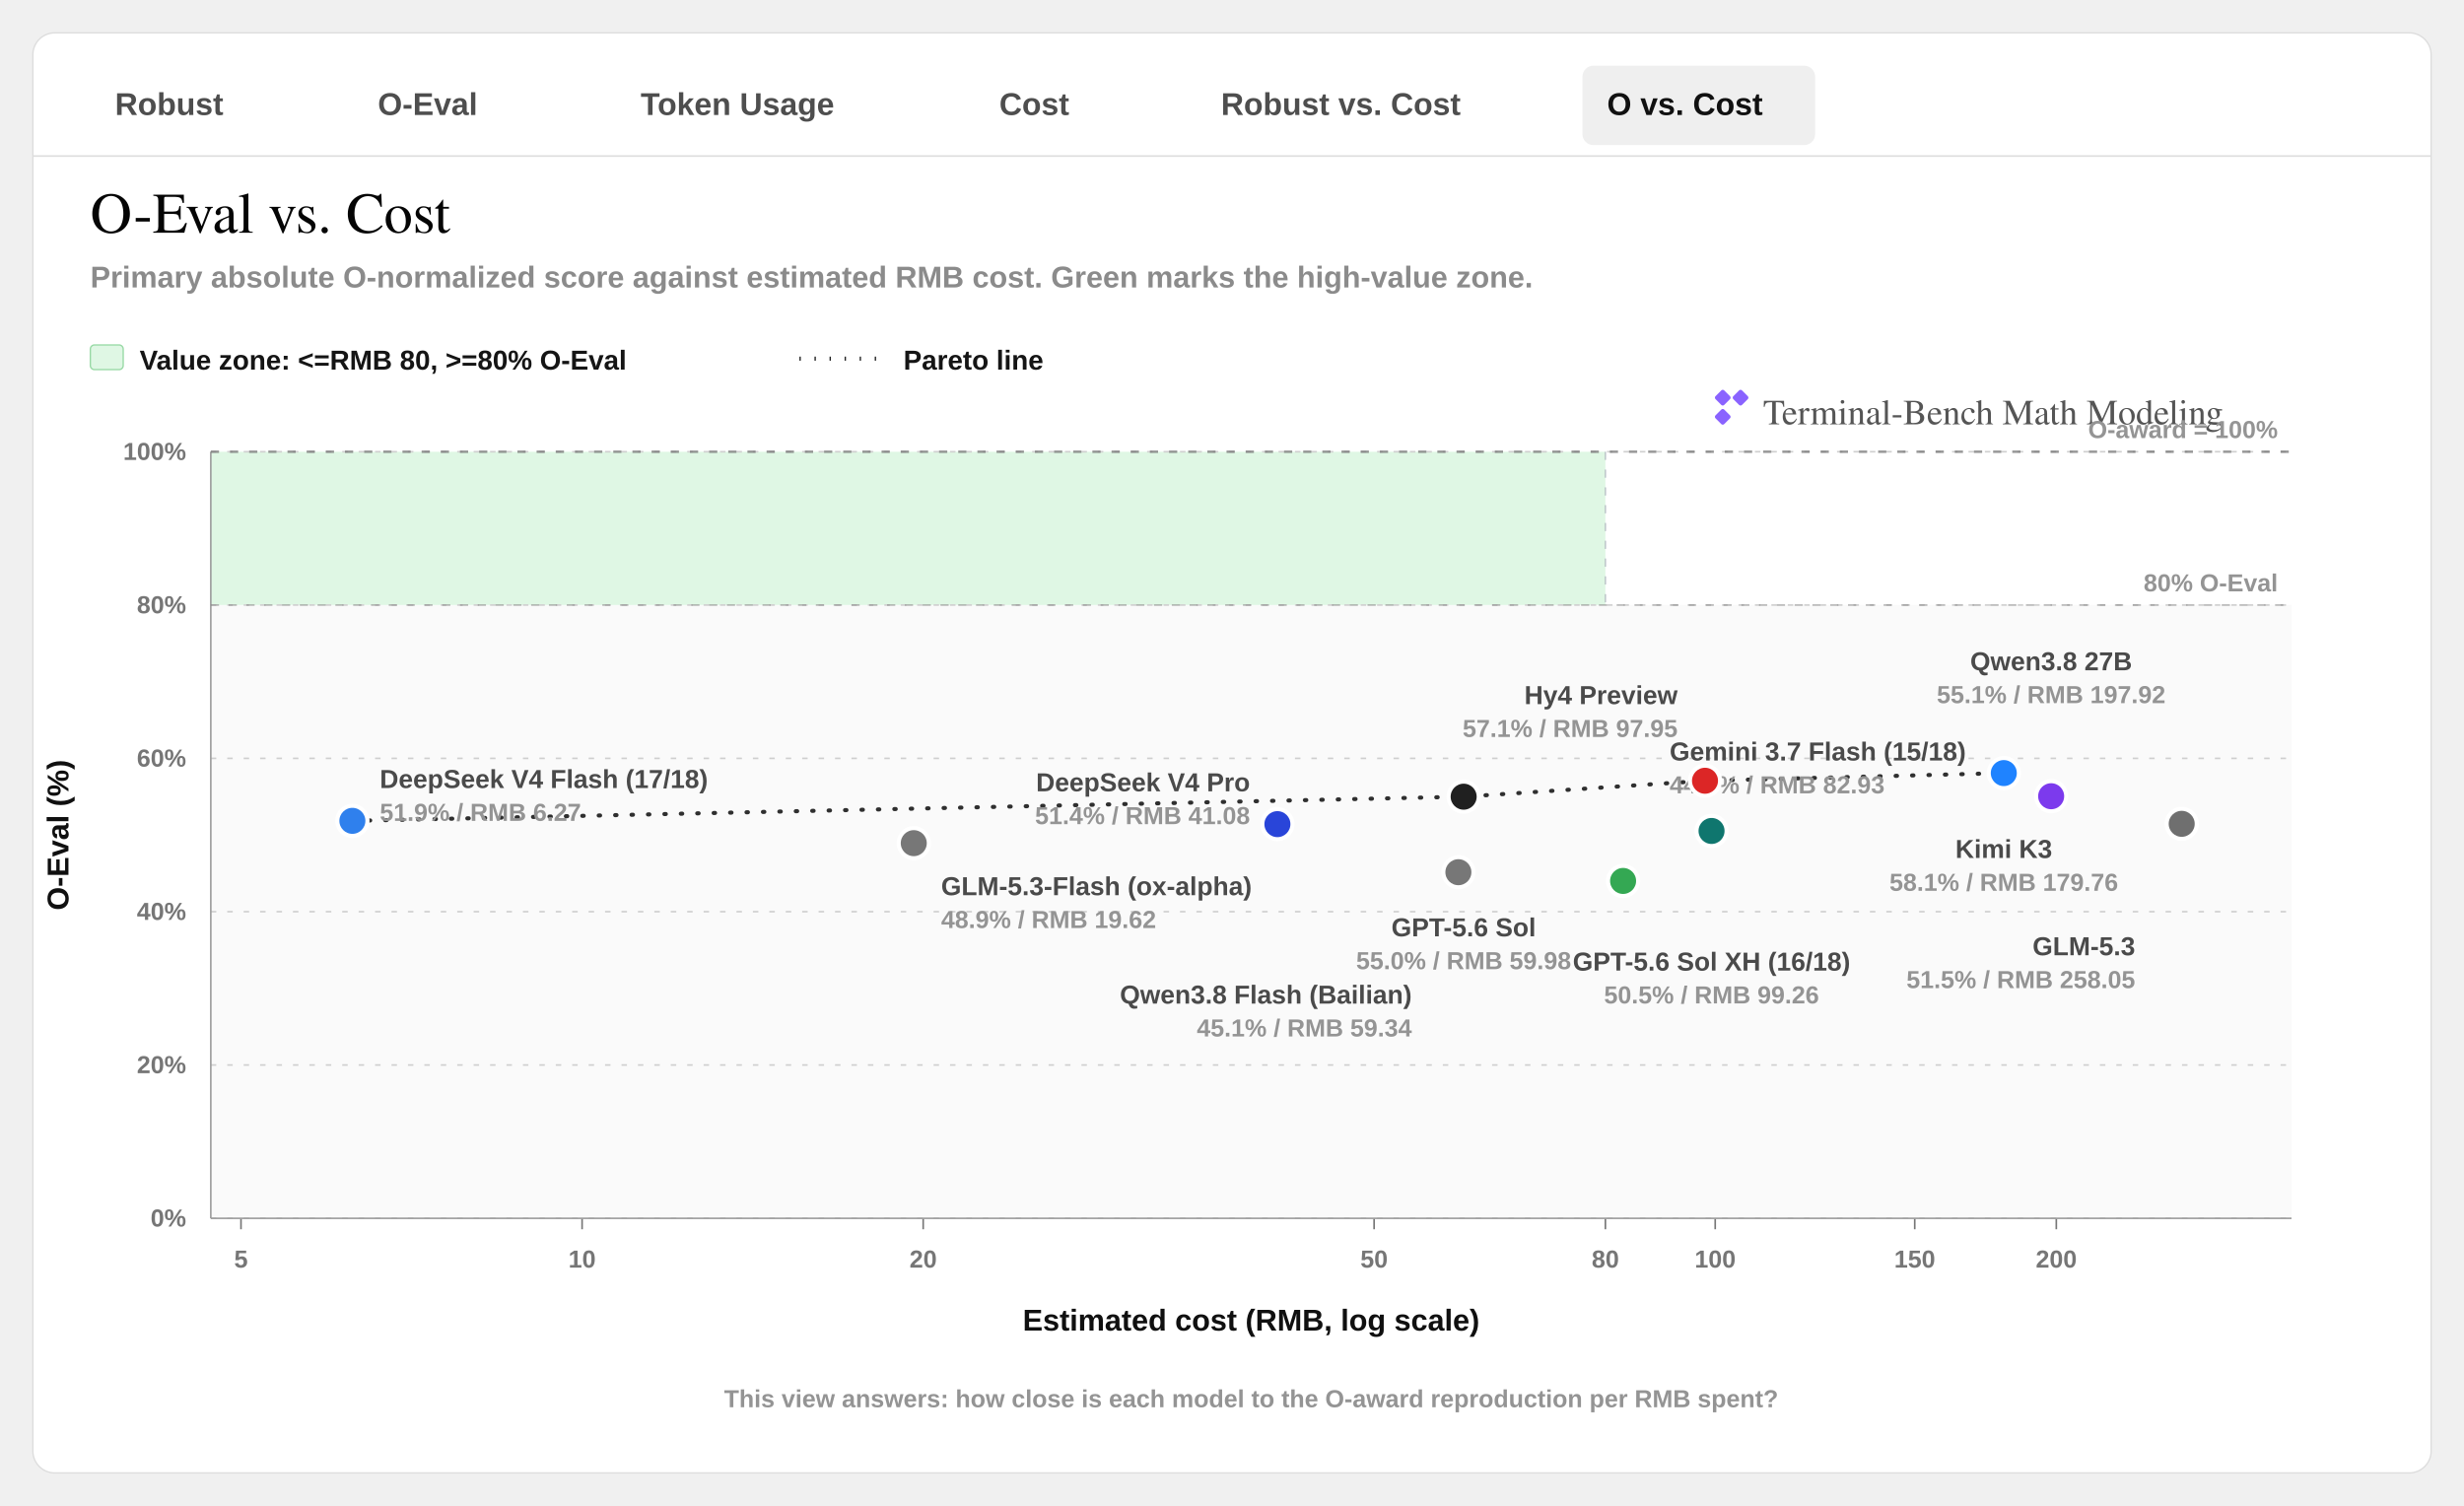
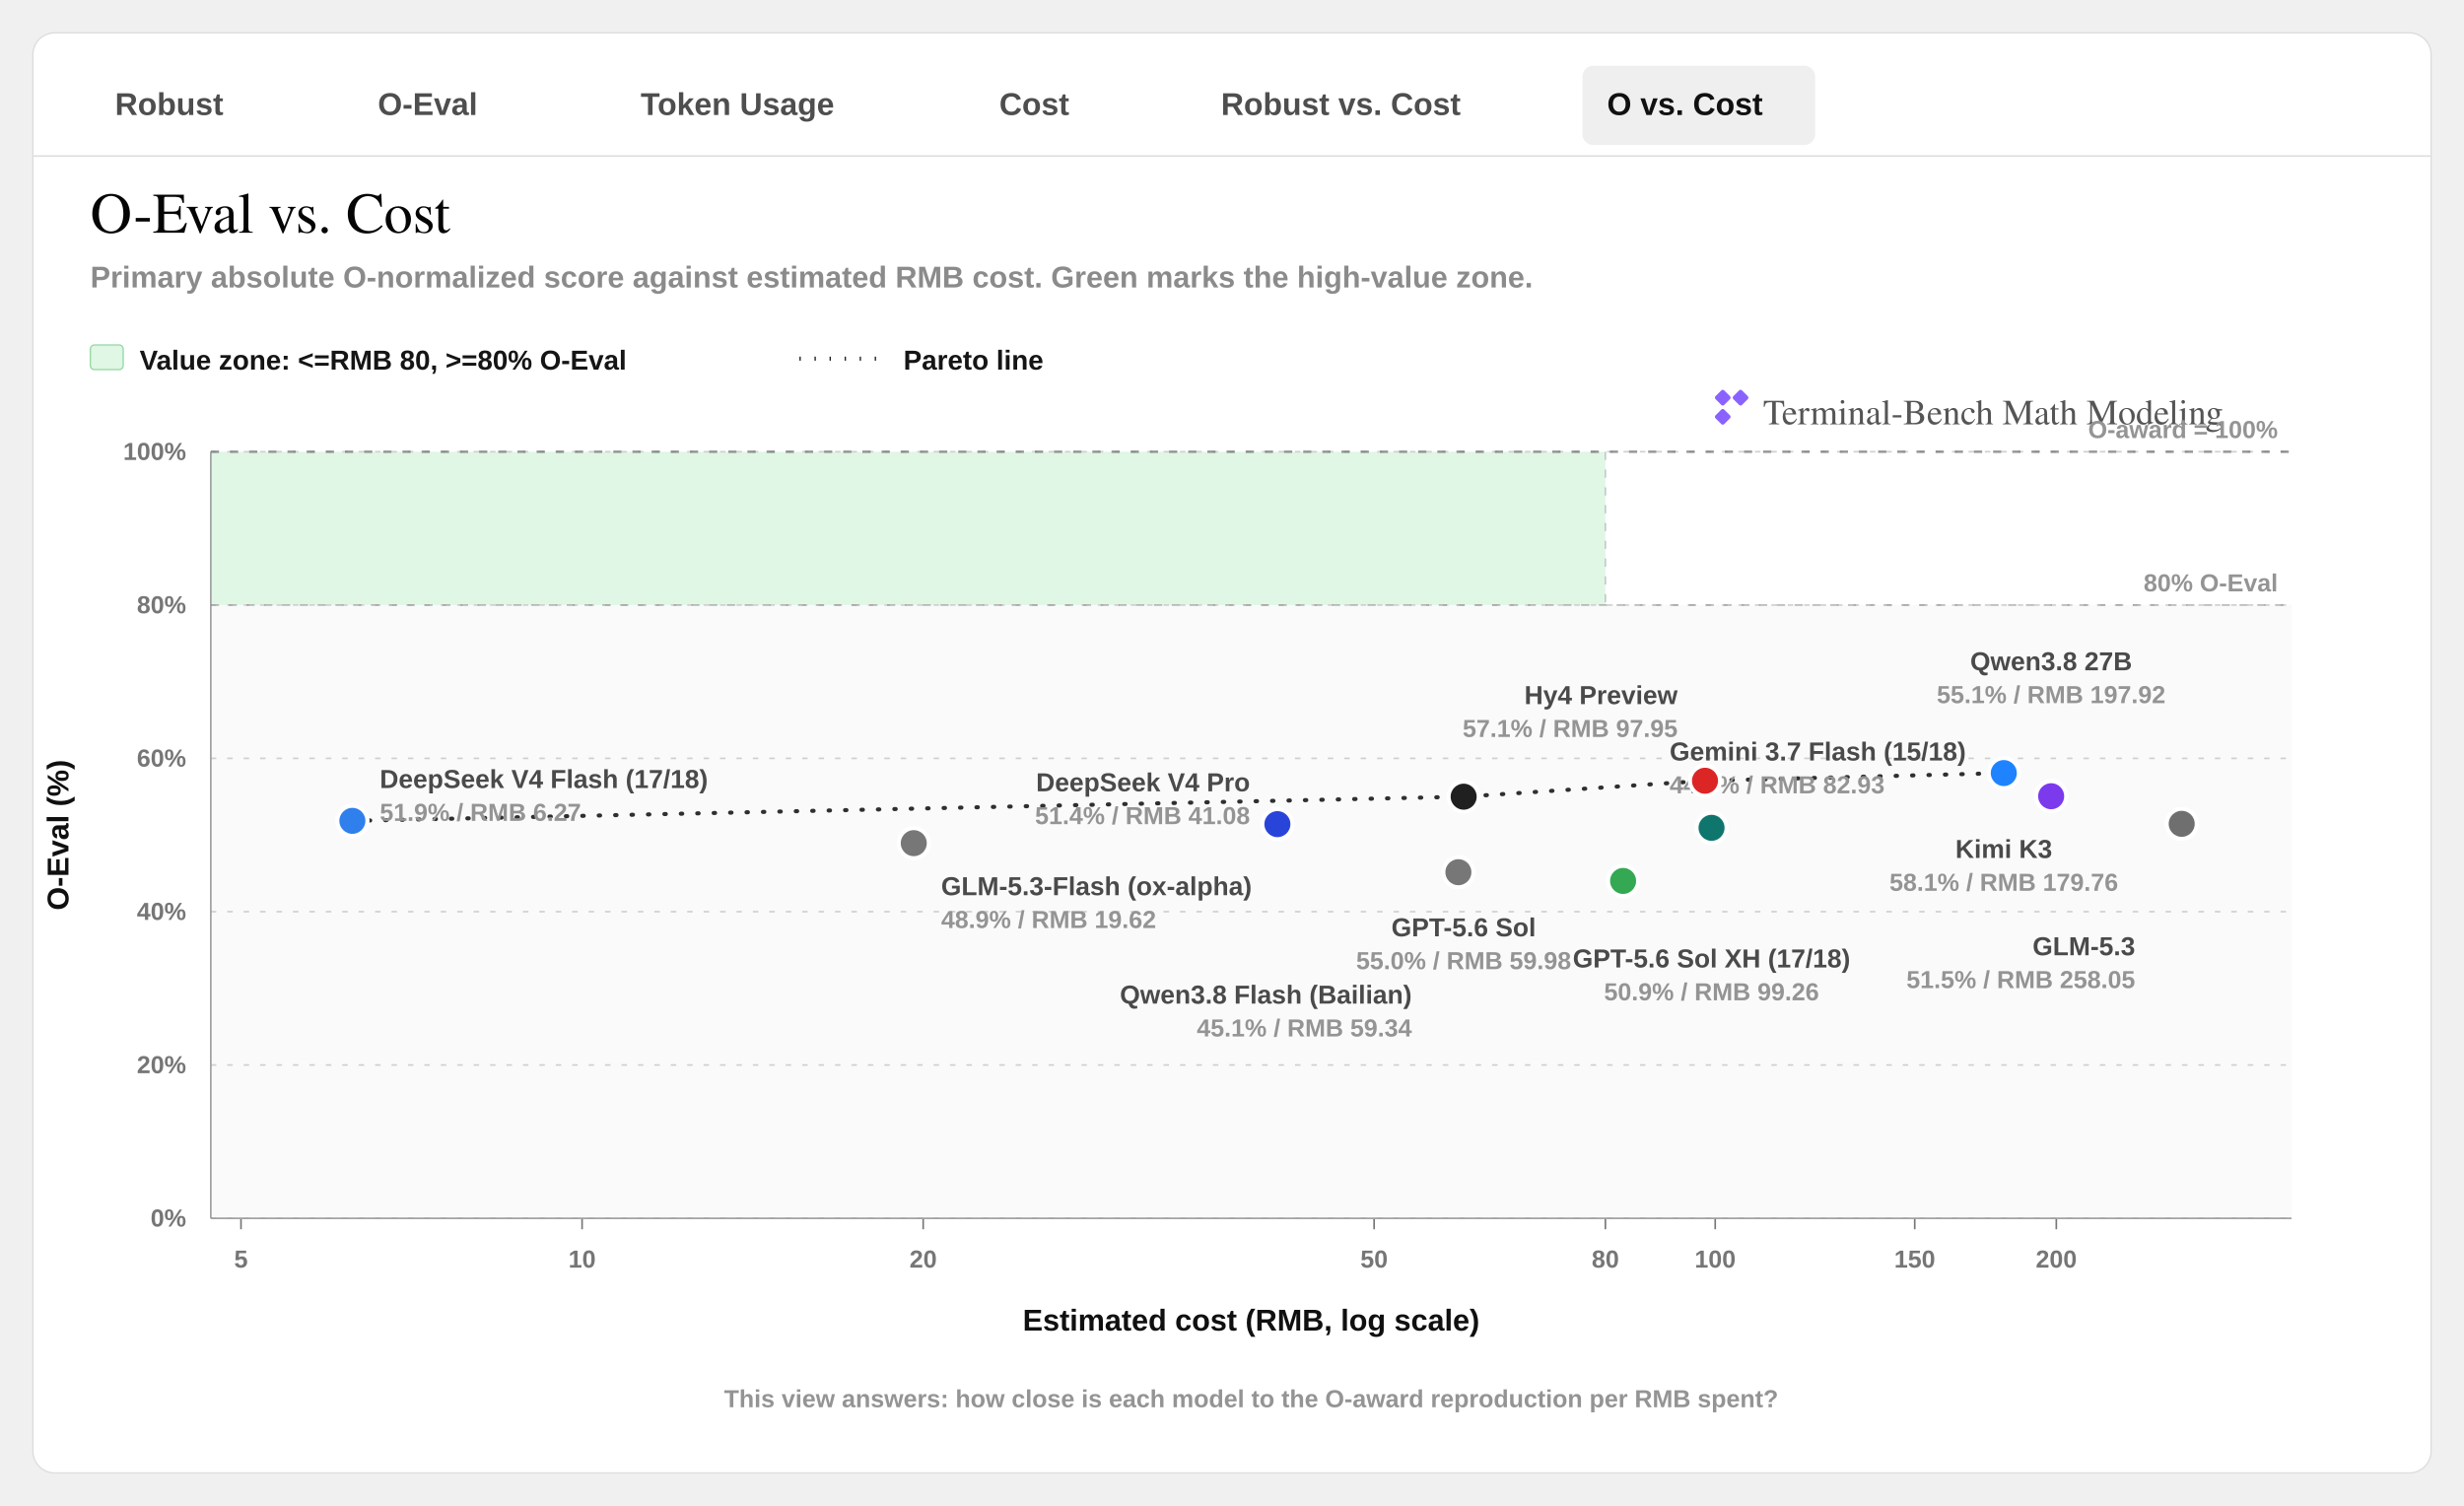
<svg xmlns="http://www.w3.org/2000/svg" width="1800" height="1100" viewBox="0 0 1800 1100" role="img">
  <style>
      .title { font-family: Georgia, Times, serif; font-size: 42px; fill: #050505; }
      .subtitle { font-family: Arial, Helvetica, sans-serif; font-size: 22px; fill: #8b8b8b; font-weight: 650; }
      .tab { font-family: Arial, Helvetica, sans-serif; font-size: 23px; fill: #4e4e4e; font-weight: 760; }
      .tab-active { fill: #111111; }
      .axis { font-family: Arial, Helvetica, sans-serif; font-size: 18px; fill: #767676; font-weight: 600; }
      .axis-title { font-family: Arial, Helvetica, sans-serif; font-size: 22px; fill: #101010; font-weight: 720; }
      .legend { font-family: Arial, Helvetica, sans-serif; font-size: 20px; fill: #151515; font-weight: 680; }
      .x-label { font-family: Arial, Helvetica, sans-serif; font-size: 18px; fill: #151515; font-weight: 650; }
      .bar-label { font-family: Arial, Helvetica, sans-serif; font-size: 22px; fill: #ffffff; font-weight: 800; }
      .top-label { font-family: Arial, Helvetica, sans-serif; font-size: 19px; fill: #939393; font-weight: 750; }
      .small-note { font-family: Arial, Helvetica, sans-serif; font-size: 18px; fill: #949494; font-weight: 650; }
      .point-label { font-family: Arial, Helvetica, sans-serif; font-size: 19px; fill: #4a4a4a; font-weight: 700; }
      .brand { font-family: Georgia, Times, serif; font-size: 26px; fill: #555555; }
    </style>
  <rect x="24.00" y="24.00" width="1752.00" height="1052.00" fill="#ffffff" stroke="#dddddd" rx="16.00" />
  <text x="84.00" y="84.00" text-anchor="start" class="tab">Robust</text>
  <text x="276.00" y="84.00" text-anchor="start" class="tab">O-Eval</text>
  <text x="468.00" y="84.00" text-anchor="start" class="tab">Token Usage</text>
  <text x="730.00" y="84.00" text-anchor="start" class="tab">Cost</text>
  <text x="892.00" y="84.00" text-anchor="start" class="tab">Robust vs. Cost</text>
  <rect x="1156.00" y="48.00" width="170.00" height="58.00" fill="#efefef" rx="8.00" />
  <text x="1174.00" y="84.00" text-anchor="start" class="tab tab-active">O vs. Cost</text>
  <line x1="24.00" y1="114.00" x2="1776.00" y2="114.00" stroke="#dddddd" stroke-width="1.20" />
  <text x="66.00" y="170.00" text-anchor="start" class="title">O-Eval vs. Cost</text>
  <text x="66.00" y="210.00" text-anchor="start" class="subtitle">Primary absolute O-normalized score against estimated RMB cost. Green marks the high-value zone.</text>
  <rect x="66.00" y="252.00" width="24.00" height="18.00" fill="#dff7e4" stroke="#98d9a5" rx="3.00" />
  <text x="102.00" y="270.00" text-anchor="start" class="legend">Value zone: &lt;=RMB 80, &gt;=80% O-Eval</text>
  <line x1="584.00" y1="262.00" x2="644.00" y2="262.00" stroke="#222222" stroke-width="3.00" stroke-dasharray="1 10" />
  <text x="660.00" y="270.00" text-anchor="start" class="legend">Pareto line</text>
  <rect x="1254.00" y="286.00" width="9" height="9" rx="1.5" fill="#8a63ff" transform="rotate(-45 1258.50 290.50)" />
  <rect x="1267.00" y="286.00" width="9" height="9" rx="1.5" fill="#8a63ff" transform="rotate(-45 1271.50 290.50)" />
  <rect x="1254.00" y="300.00" width="9" height="9" rx="1.5" fill="#8a63ff" transform="rotate(-45 1258.50 304.50)" />
  <text x="1288.00" y="310.00" text-anchor="start" class="brand">Terminal-Bench Math Modeling</text>
  <rect x="154.00" y="330.00" width="1018.77" height="112.00" fill="#dff7e4" />
  <line x1="1172.77" y1="330.00" x2="1172.77" y2="890.00" stroke="#9ca3af" stroke-width="1.20" stroke-dasharray="6 7" opacity="0.550" />
  <rect x="154.00" y="442.00" width="1520.00" height="448.00" fill="#fafafa" />
  <line x1="154.00" y1="890.00" x2="1674.00" y2="890.00" stroke="#cfcfcf" stroke-width="1.20" stroke-dasharray="4 8" />
  <text x="136.00" y="896.00" text-anchor="end" class="axis">0%</text>
  <line x1="154.00" y1="778.00" x2="1674.00" y2="778.00" stroke="#cfcfcf" stroke-width="1.20" stroke-dasharray="4 8" />
  <text x="136.00" y="784.00" text-anchor="end" class="axis">20%</text>
  <line x1="154.00" y1="666.00" x2="1674.00" y2="666.00" stroke="#cfcfcf" stroke-width="1.20" stroke-dasharray="4 8" />
  <text x="136.00" y="672.00" text-anchor="end" class="axis">40%</text>
  <line x1="154.00" y1="554.00" x2="1674.00" y2="554.00" stroke="#cfcfcf" stroke-width="1.20" stroke-dasharray="4 8" />
  <text x="136.00" y="560.00" text-anchor="end" class="axis">60%</text>
  <line x1="154.00" y1="442.00" x2="1674.00" y2="442.00" stroke="#cfcfcf" stroke-width="1.20" stroke-dasharray="4 8" />
  <text x="136.00" y="448.00" text-anchor="end" class="axis">80%</text>
  <line x1="154.00" y1="330.00" x2="1674.00" y2="330.00" stroke="#cfcfcf" stroke-width="1.20" stroke-dasharray="4 8" />
  <text x="136.00" y="336.00" text-anchor="end" class="axis">100%</text>
  <line x1="176.05" y1="890.00" x2="176.05" y2="898.00" stroke="#777777" stroke-width="1.20" />
  <text x="176.05" y="926.00" text-anchor="middle" class="axis">5</text>
  <line x1="425.23" y1="890.00" x2="425.23" y2="898.00" stroke="#777777" stroke-width="1.20" />
  <text x="425.23" y="926.00" text-anchor="middle" class="axis">10</text>
  <line x1="674.41" y1="890.00" x2="674.41" y2="898.00" stroke="#777777" stroke-width="1.20" />
  <text x="674.41" y="926.00" text-anchor="middle" class="axis">20</text>
  <line x1="1003.81" y1="890.00" x2="1003.81" y2="898.00" stroke="#777777" stroke-width="1.20" />
  <text x="1003.81" y="926.00" text-anchor="middle" class="axis">50</text>
  <line x1="1172.77" y1="890.00" x2="1172.77" y2="898.00" stroke="#777777" stroke-width="1.20" />
  <text x="1172.77" y="926.00" text-anchor="middle" class="axis">80</text>
  <line x1="1252.99" y1="890.00" x2="1252.99" y2="898.00" stroke="#777777" stroke-width="1.20" />
  <text x="1252.99" y="926.00" text-anchor="middle" class="axis">100</text>
  <line x1="1398.75" y1="890.00" x2="1398.75" y2="898.00" stroke="#777777" stroke-width="1.20" />
  <text x="1398.75" y="926.00" text-anchor="middle" class="axis">150</text>
  <line x1="1502.17" y1="890.00" x2="1502.17" y2="898.00" stroke="#777777" stroke-width="1.20" />
  <text x="1502.17" y="926.00" text-anchor="middle" class="axis">200</text>
  <line x1="154.00" y1="890.00" x2="1674.00" y2="890.00" stroke="#9e9e9e" stroke-width="1.20" />
  <line x1="154.00" y1="330.00" x2="154.00" y2="890.00" stroke="#9e9e9e" stroke-width="1.20" />
  <text x="914.00" y="972.00" text-anchor="middle" class="axis-title">Estimated cost (RMB, log scale)</text>
  <text x="50.00" y="610.00" text-anchor="middle" class="axis-title" transform="rotate(-90 50.00 610.00)">O-Eval (%)</text>
  <line x1="154.00" y1="442.00" x2="1674.00" y2="442.00" stroke="#808080" stroke-width="1.20" stroke-dasharray="6 7" opacity="0.550" />
  <line x1="154.00" y1="330.00" x2="1674.00" y2="330.00" stroke="#777777" stroke-width="1.80" stroke-dasharray="6 8" opacity="0.750" />
  <text x="1664.00" y="320.00" text-anchor="end" class="small-note">O-award = 100%</text>
  <text x="1664.00" y="432.00" text-anchor="end" class="small-note">80% O-Eval</text>
  <path d="M 257.42 599.64 L 1069.23 582.00 L 1245.54 570.35 L 1463.81 564.75" fill="none" stroke="#2f2f2f" stroke-width="3.00" stroke-dasharray="1 11" stroke-linecap="round" />
  <circle cx="257.42" cy="599.64" r="11.00" fill="#2f80ed" stroke="#ffffff" stroke-width="3.00" />
  <text x="277.42" y="575.64" text-anchor="start" class="point-label">DeepSeek V4 Flash (17/18)</text>
  <text x="277.42" y="599.64" text-anchor="start" class="small-note">51.9% / RMB 6.27</text>
  <circle cx="933.17" cy="602.05" r="11.00" fill="#2945d9" stroke="#ffffff" stroke-width="3.00" />
  <text x="913.17" y="578.05" text-anchor="end" class="point-label">DeepSeek V4 Pro</text>
  <text x="913.17" y="602.05" text-anchor="end" class="small-note">51.4% / RMB 41.08</text>
  <circle cx="1593.78" cy="601.82" r="11.00" fill="#6f6f6f" stroke="#ffffff" stroke-width="3.00" />
  <text x="1559.78" y="697.82" text-anchor="end" class="point-label">GLM-5.3</text>
  <text x="1559.78" y="721.82" text-anchor="end" class="small-note">51.5% / RMB 258.05</text>
  <circle cx="1069.23" cy="582.00" r="11.00" fill="#202020" stroke="#ffffff" stroke-width="3.00" />
  <text x="1069.23" y="684.00" text-anchor="middle" class="point-label">GPT-5.6 Sol</text>
  <text x="1069.23" y="708.00" text-anchor="middle" class="small-note">55.0% / RMB 59.98</text>
-   <circle cx="1250.32" cy="607.03" r="11.00" fill="#0f766e" stroke="#ffffff" stroke-width="3.00" />
-   <text x="1250.32" y="709.03" text-anchor="middle" class="point-label">GPT-5.6 Sol XH (16/18)</text>
-   <text x="1250.32" y="733.03" text-anchor="middle" class="small-note">50.5% / RMB 99.26</text>
+   <circle cx="1250.32" cy="604.74" r="11.00" fill="#0f766e" stroke="#ffffff" stroke-width="3.00" />
+   <text x="1250.32" y="706.74" text-anchor="middle" class="point-label">GPT-5.6 Sol XH (17/18)</text>
+   <text x="1250.32" y="730.74" text-anchor="middle" class="small-note">50.9% / RMB 99.26</text>
  <circle cx="1463.81" cy="564.75" r="11.00" fill="#1f83ff" stroke="#ffffff" stroke-width="3.00" />
  <text x="1463.81" y="626.75" text-anchor="middle" class="point-label">Kimi K3</text>
  <text x="1463.81" y="650.75" text-anchor="middle" class="small-note">58.1% / RMB 179.76</text>
  <circle cx="1185.70" cy="643.54" r="11.00" fill="#34a853" stroke="#ffffff" stroke-width="3.00" />
  <text x="1219.70" y="555.54" text-anchor="start" class="point-label">Gemini 3.7 Flash (15/18)</text>
  <text x="1219.70" y="579.54" text-anchor="start" class="small-note">44.0% / RMB 82.93</text>
  <circle cx="1498.41" cy="581.66" r="11.00" fill="#7c3aed" stroke="#ffffff" stroke-width="3.00" />
  <text x="1498.41" y="489.66" text-anchor="middle" class="point-label">Qwen3.8 27B</text>
  <text x="1498.41" y="513.66" text-anchor="middle" class="small-note">55.1% / RMB 197.92</text>
  <circle cx="667.52" cy="615.94" r="11.00" fill="#777777" stroke="#ffffff" stroke-width="3.00" />
  <text x="687.52" y="653.94" text-anchor="start" class="point-label">GLM-5.3-Flash (ox-alpha)</text>
  <text x="687.52" y="677.94" text-anchor="start" class="small-note">48.9% / RMB 19.62</text>
  <circle cx="1065.38" cy="637.16" r="11.00" fill="#777777" stroke="#ffffff" stroke-width="3.00" />
  <text x="1031.38" y="733.16" text-anchor="end" class="point-label">Qwen3.8 Flash (Bailian)</text>
  <text x="1031.38" y="757.16" text-anchor="end" class="small-note">45.1% / RMB 59.34</text>
  <circle cx="1245.54" cy="570.35" r="11.00" fill="#dc2626" stroke="#ffffff" stroke-width="3.00" />
  <text x="1225.54" y="514.35" text-anchor="end" class="point-label">Hy4 Preview</text>
  <text x="1225.54" y="538.35" text-anchor="end" class="small-note">57.1% / RMB 97.95</text>
  <text x="914.00" y="1028.00" text-anchor="middle" class="small-note">This view answers: how close is each model to the O-award reproduction per RMB spent?</text>
</svg>
